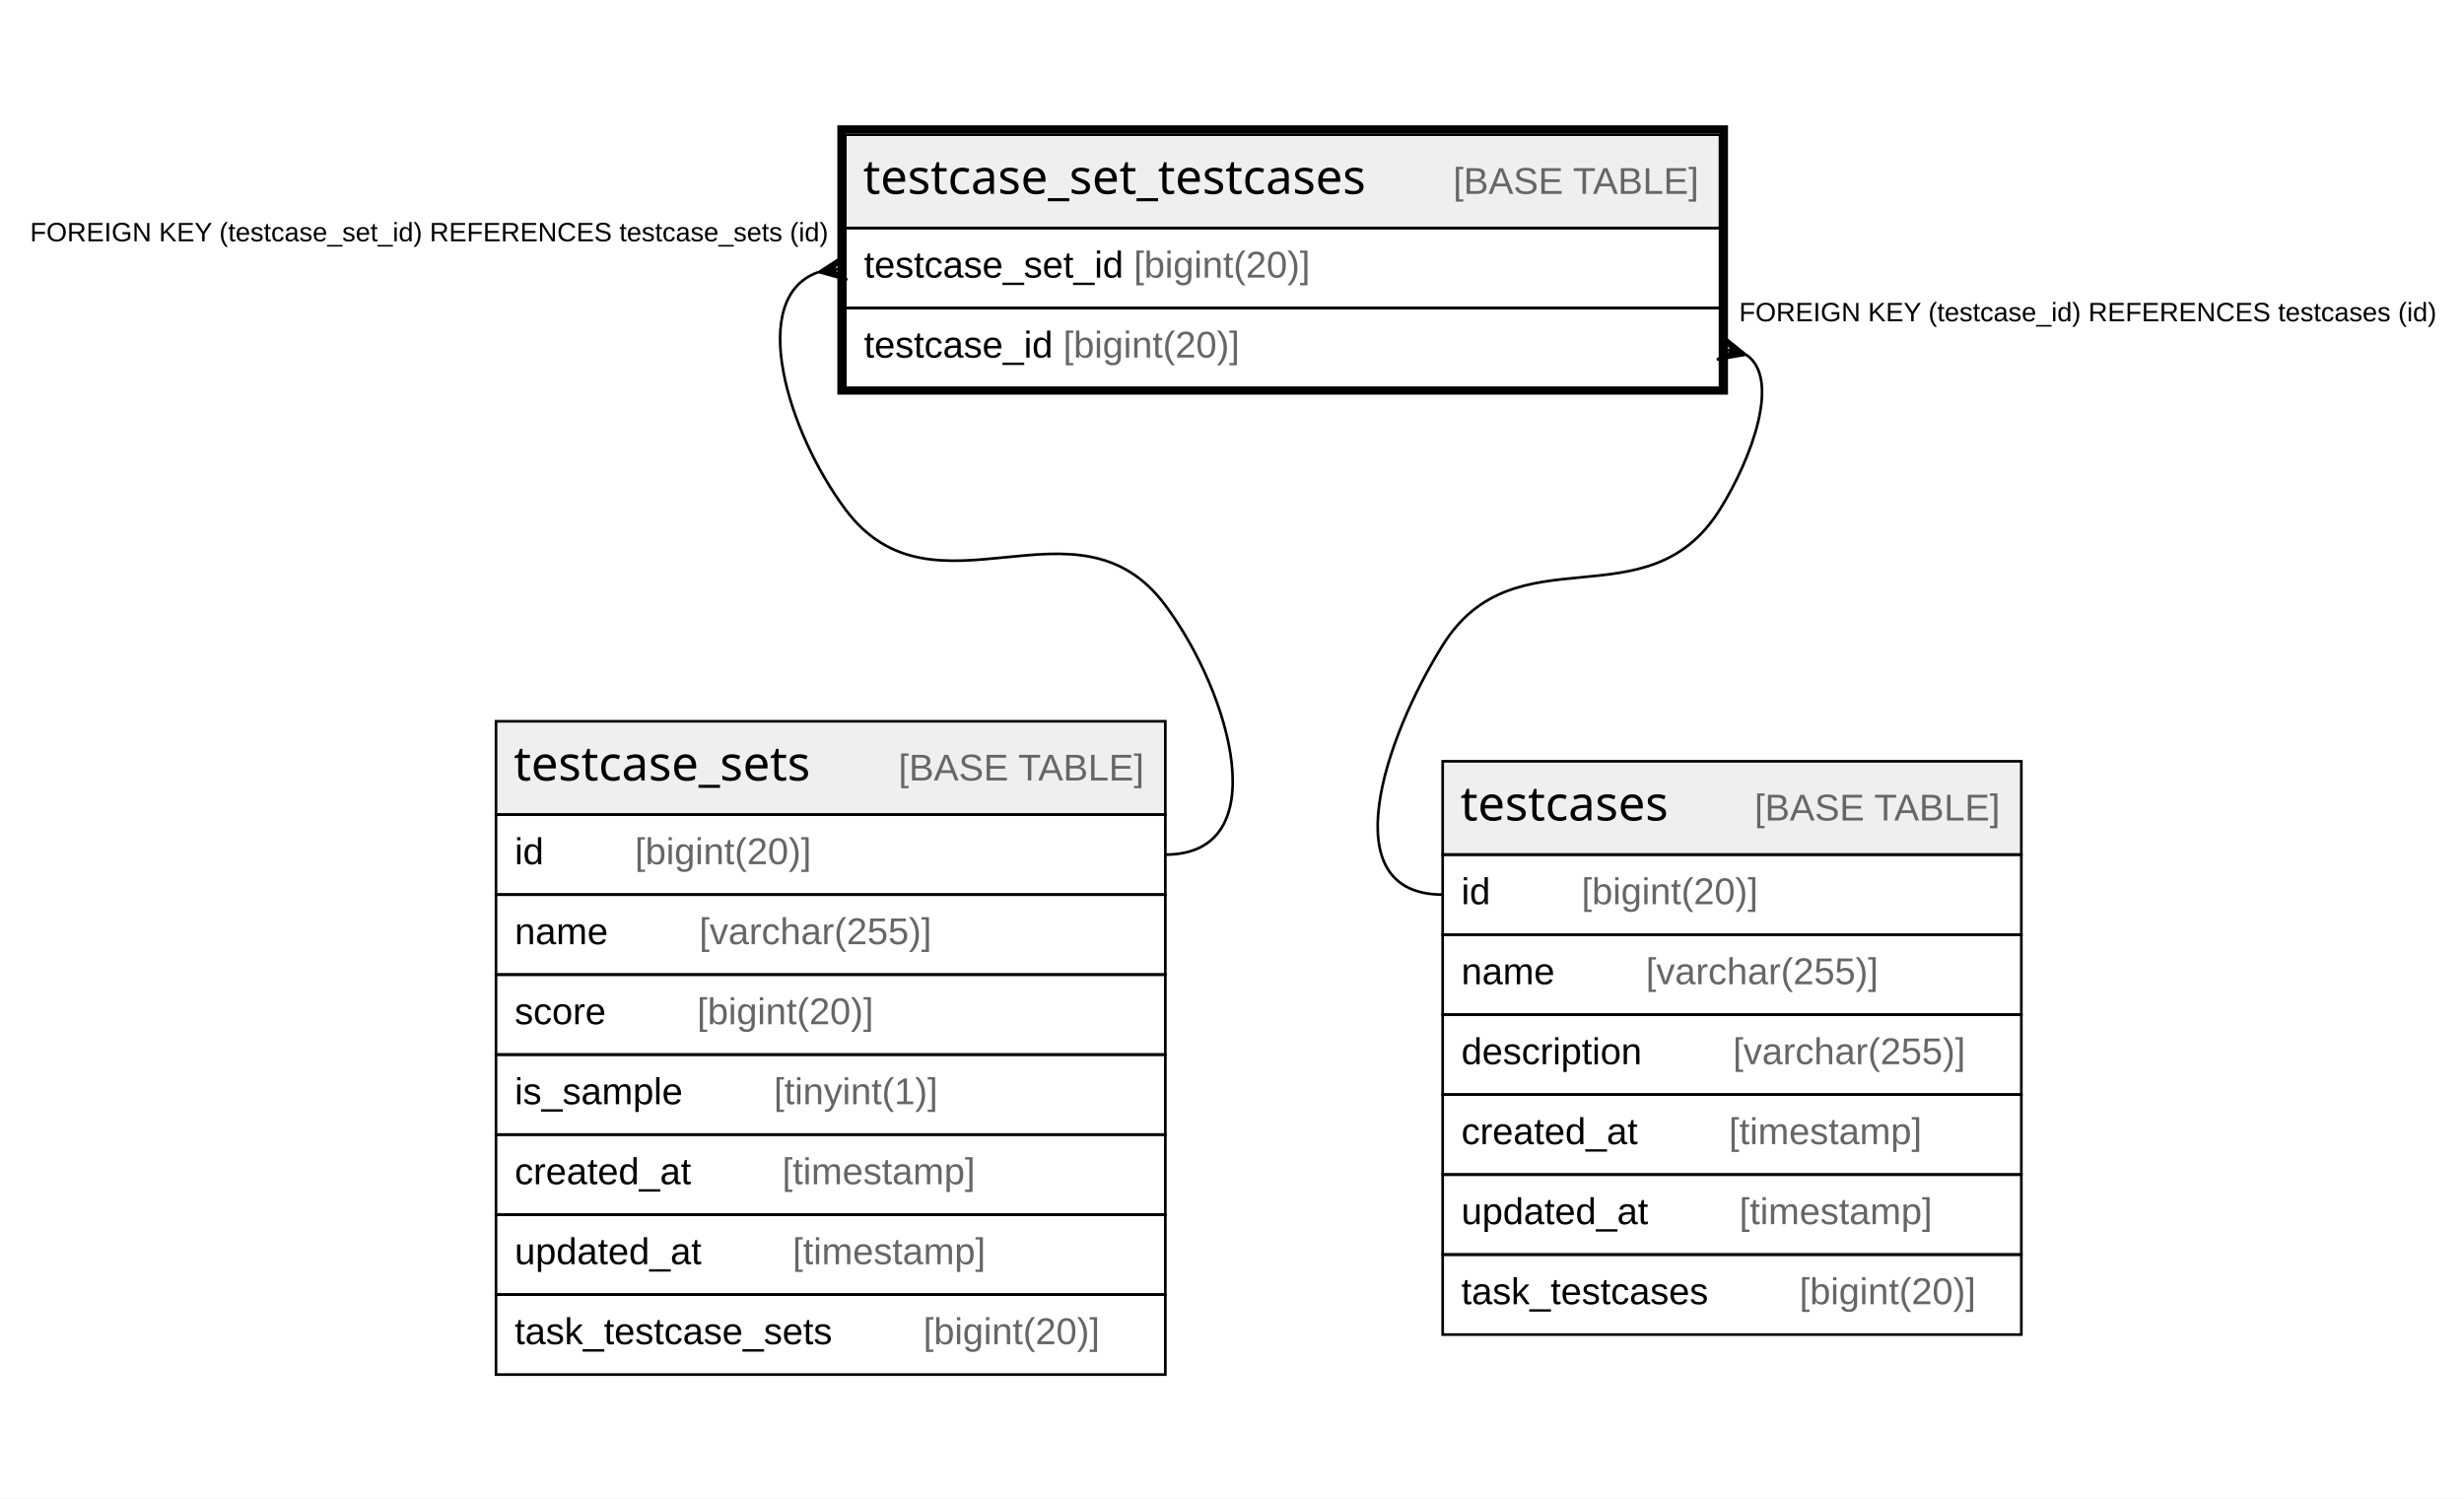
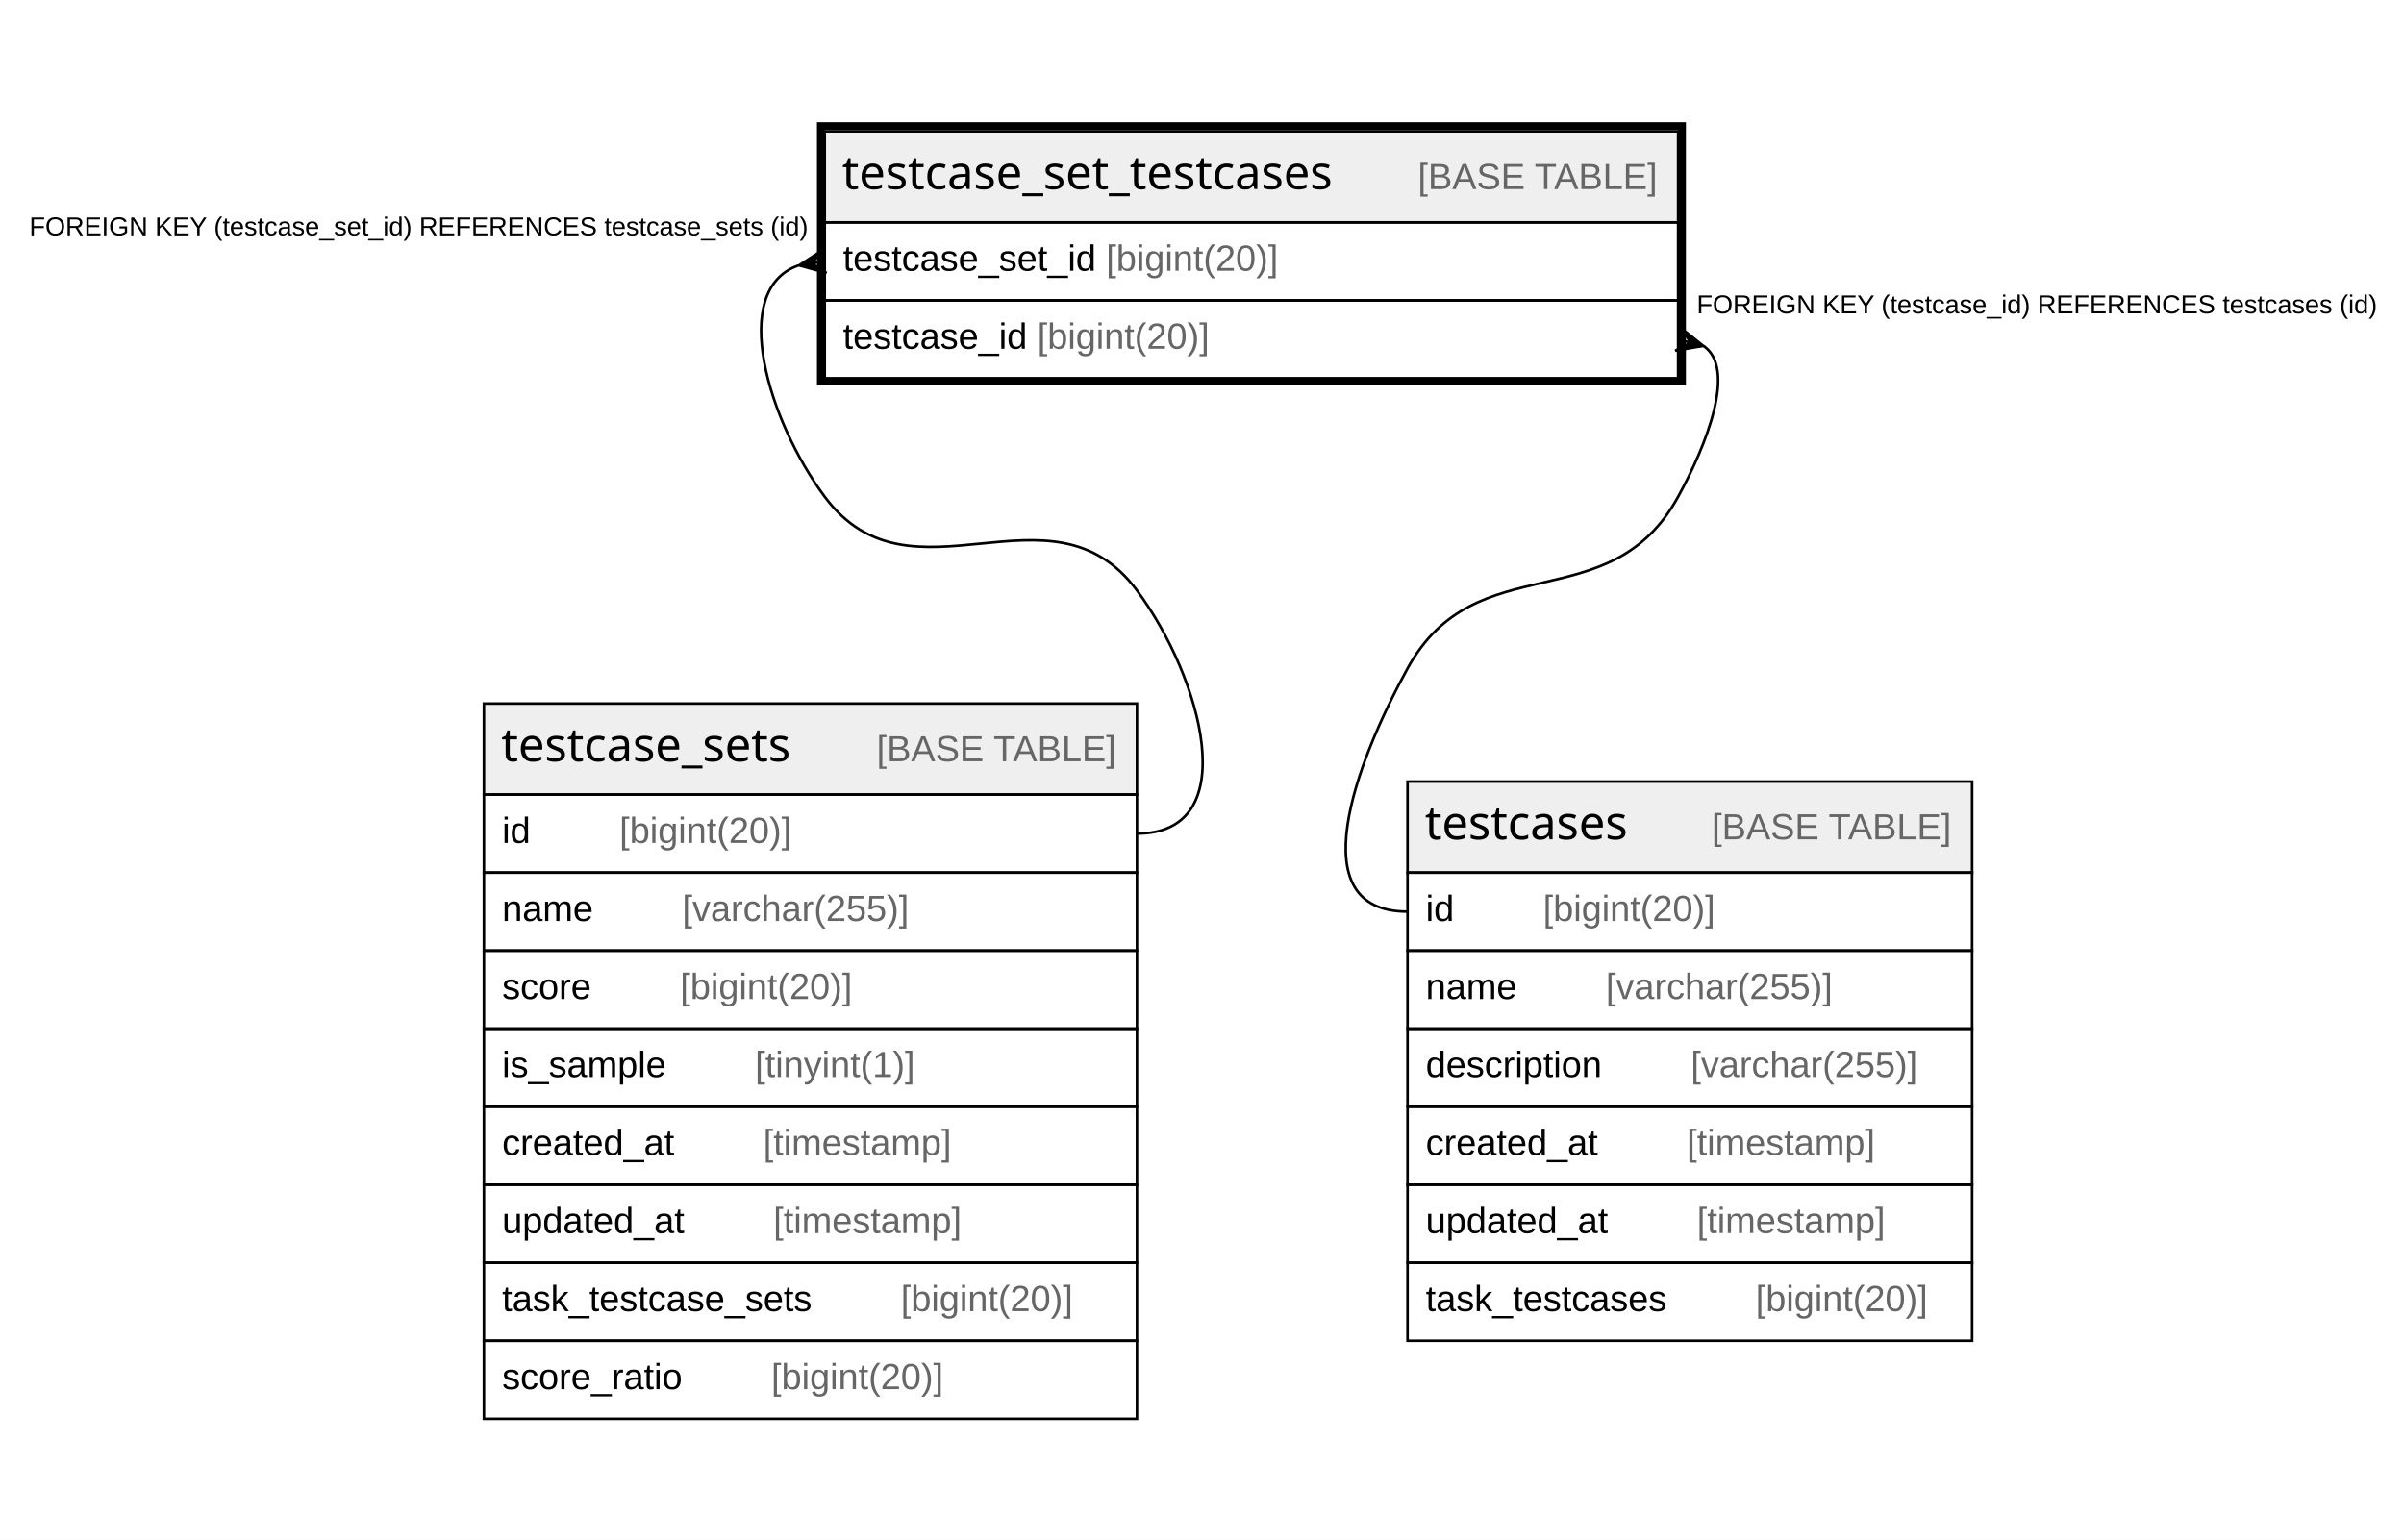
- <svg xmlns="http://www.w3.org/2000/svg" width="924pt" height="562pt" viewBox="0.00 0.00 924.00 562.00">
-   <g id="graph0" class="graph" transform="scale(1 1) rotate(0) translate(4 558)">
-     <polygon fill="#ffffff" stroke="transparent" points="-4,4 -4,-558 920,-558 920,4 -4,4" />
+ <svg xmlns="http://www.w3.org/2000/svg" width="924pt" height="592pt" viewBox="0.00 0.00 924.00 592.00">
+   <g id="graph0" class="graph" transform="scale(1 1) rotate(0) translate(4 588)">
+     <polygon fill="#ffffff" stroke="transparent" points="-4,4 -4,-588 920,-588 920,4 -4,4" />
    <g id="node1" class="node">
-       <polygon fill="#efefef" stroke="transparent" points="313,-472.5 313,-507.5 641,-507.5 641,-472.5 313,-472.5" />
-       <polygon fill="none" stroke="#000000" points="313,-472.5 313,-507.5 641,-507.5 641,-472.5 313,-472.5" />
-       <text text-anchor="start" x="319.683" y="-485.3" font-family="Arial Bold" font-size="18.00" fill="#000000">testcase_set_testcases</text>
-       <text text-anchor="start" x="506.749" y="-485.3" font-family="Arial" font-size="14.00" fill="#000000">    </text>
-       <text text-anchor="start" x="540.954" y="-485.3" font-family="Arial" font-size="14.00" fill="#666666">[BASE TABLE]</text>
+       <polygon fill="#efefef" stroke="transparent" points="313,-502.5 313,-537.5 641,-537.5 641,-502.5 313,-502.5" />
+       <polygon fill="none" stroke="#000000" points="313,-502.5 313,-537.5 641,-537.5 641,-502.5 313,-502.5" />
+       <text text-anchor="start" x="319.683" y="-515.3" font-family="Arial Bold" font-size="18.00" fill="#000000">testcase_set_testcases</text>
+       <text text-anchor="start" x="506.749" y="-515.3" font-family="Arial" font-size="14.00" fill="#000000">    </text>
+       <text text-anchor="start" x="540.954" y="-515.3" font-family="Arial" font-size="14.00" fill="#666666">[BASE TABLE]</text>
+       <polygon fill="none" stroke="#000000" points="313,-472.5 313,-502.5 641,-502.5 641,-472.5 313,-472.5" />
+       <text text-anchor="start" x="320" y="-483.9" font-family="Arial" font-size="14.00" fill="#000000">testcase_set_id </text>
+       <text text-anchor="start" x="421.147" y="-483.9" font-family="Arial" font-size="14.00" fill="#666666">[bigint(20)]</text>
      <polygon fill="none" stroke="#000000" points="313,-442.5 313,-472.5 641,-472.5 641,-442.5 313,-442.5" />
-       <text text-anchor="start" x="320" y="-453.9" font-family="Arial" font-size="14.00" fill="#000000">testcase_set_id </text>
-       <text text-anchor="start" x="421.147" y="-453.9" font-family="Arial" font-size="14.00" fill="#666666">[bigint(20)]</text>
-       <polygon fill="none" stroke="#000000" points="313,-412.5 313,-442.5 641,-442.5 641,-412.5 313,-412.5" />
-       <text text-anchor="start" x="320" y="-423.9" font-family="Arial" font-size="14.00" fill="#000000">testcase_id </text>
-       <text text-anchor="start" x="394.691" y="-423.9" font-family="Arial" font-size="14.00" fill="#666666">[bigint(20)]</text>
-       <polygon fill="none" stroke="#000000" stroke-width="3" points="311.5,-411.5 311.5,-509.5 642.5,-509.5 642.5,-411.5 311.5,-411.5" />
+       <text text-anchor="start" x="320" y="-453.9" font-family="Arial" font-size="14.00" fill="#000000">testcase_id </text>
+       <text text-anchor="start" x="394.691" y="-453.9" font-family="Arial" font-size="14.00" fill="#666666">[bigint(20)]</text>
+       <polygon fill="none" stroke="#000000" stroke-width="3" points="311.5,-441.5 311.5,-539.5 642.5,-539.5 642.5,-441.5 311.5,-441.5" />
    </g>
    <g id="node2" class="node">
-       <polygon fill="#efefef" stroke="transparent" points="182,-252.5 182,-287.5 433,-287.5 433,-252.5 182,-252.5" />
-       <polygon fill="none" stroke="#000000" points="182,-252.5 182,-287.5 433,-287.5 433,-252.5 182,-252.5" />
-       <text text-anchor="start" x="188.697" y="-265.3" font-family="Arial Bold" font-size="18.00" fill="#000000">testcase_sets</text>
-       <text text-anchor="start" x="298.735" y="-265.3" font-family="Arial" font-size="14.00" fill="#000000">    </text>
-       <text text-anchor="start" x="332.94" y="-265.3" font-family="Arial" font-size="14.00" fill="#666666">[BASE TABLE]</text>
+       <polygon fill="#efefef" stroke="transparent" points="182,-282.5 182,-317.5 433,-317.5 433,-282.5 182,-282.5" />
+       <polygon fill="none" stroke="#000000" points="182,-282.5 182,-317.5 433,-317.5 433,-282.5 182,-282.5" />
+       <text text-anchor="start" x="188.697" y="-295.3" font-family="Arial Bold" font-size="18.00" fill="#000000">testcase_sets</text>
+       <text text-anchor="start" x="298.735" y="-295.3" font-family="Arial" font-size="14.00" fill="#000000">    </text>
+       <text text-anchor="start" x="332.94" y="-295.3" font-family="Arial" font-size="14.00" fill="#666666">[BASE TABLE]</text>
+       <polygon fill="none" stroke="#000000" points="182,-252.5 182,-282.5 433,-282.5 433,-252.5 182,-252.5" />
+       <text text-anchor="start" x="189" y="-263.9" font-family="Arial" font-size="14.00" fill="#000000">id    </text>
+       <text text-anchor="start" x="234.094" y="-263.9" font-family="Arial" font-size="14.00" fill="#666666">[bigint(20)]</text>
      <polygon fill="none" stroke="#000000" points="182,-222.5 182,-252.5 433,-252.5 433,-222.5 182,-222.5" />
-       <text text-anchor="start" x="189" y="-233.9" font-family="Arial" font-size="14.00" fill="#000000">id    </text>
-       <text text-anchor="start" x="234.094" y="-233.9" font-family="Arial" font-size="14.00" fill="#666666">[bigint(20)]</text>
+       <text text-anchor="start" x="189" y="-233.9" font-family="Arial" font-size="14.00" fill="#000000">name    </text>
+       <text text-anchor="start" x="258.213" y="-233.9" font-family="Arial" font-size="14.00" fill="#666666">[varchar(255)]</text>
      <polygon fill="none" stroke="#000000" points="182,-192.5 182,-222.5 433,-222.5 433,-192.5 182,-192.5" />
-       <text text-anchor="start" x="189" y="-203.9" font-family="Arial" font-size="14.00" fill="#000000">name    </text>
-       <text text-anchor="start" x="258.213" y="-203.9" font-family="Arial" font-size="14.00" fill="#666666">[varchar(255)]</text>
+       <text text-anchor="start" x="189" y="-203.9" font-family="Arial" font-size="14.00" fill="#000000">score    </text>
+       <text text-anchor="start" x="257.431" y="-203.9" font-family="Arial" font-size="14.00" fill="#666666">[bigint(20)]</text>
      <polygon fill="none" stroke="#000000" points="182,-162.5 182,-192.5 433,-192.5 433,-162.5 182,-162.5" />
-       <text text-anchor="start" x="189" y="-173.9" font-family="Arial" font-size="14.00" fill="#000000">score    </text>
-       <text text-anchor="start" x="257.431" y="-173.9" font-family="Arial" font-size="14.00" fill="#666666">[bigint(20)]</text>
+       <text text-anchor="start" x="189" y="-173.9" font-family="Arial" font-size="14.00" fill="#000000">is_sample    </text>
+       <text text-anchor="start" x="286.209" y="-173.9" font-family="Arial" font-size="14.00" fill="#666666">[tinyint(1)]</text>
      <polygon fill="none" stroke="#000000" points="182,-132.5 182,-162.5 433,-162.5 433,-132.5 182,-132.5" />
-       <text text-anchor="start" x="189" y="-143.9" font-family="Arial" font-size="14.00" fill="#000000">is_sample    </text>
-       <text text-anchor="start" x="286.209" y="-143.9" font-family="Arial" font-size="14.00" fill="#666666">[tinyint(1)]</text>
+       <text text-anchor="start" x="189" y="-143.9" font-family="Arial" font-size="14.00" fill="#000000">created_at    </text>
+       <text text-anchor="start" x="289.342" y="-143.9" font-family="Arial" font-size="14.00" fill="#666666">[timestamp]</text>
      <polygon fill="none" stroke="#000000" points="182,-102.5 182,-132.5 433,-132.5 433,-102.5 182,-102.5" />
-       <text text-anchor="start" x="189" y="-113.9" font-family="Arial" font-size="14.00" fill="#000000">created_at    </text>
-       <text text-anchor="start" x="289.342" y="-113.9" font-family="Arial" font-size="14.00" fill="#666666">[timestamp]</text>
+       <text text-anchor="start" x="189" y="-113.9" font-family="Arial" font-size="14.00" fill="#000000">updated_at    </text>
+       <text text-anchor="start" x="293.247" y="-113.9" font-family="Arial" font-size="14.00" fill="#666666">[timestamp]</text>
      <polygon fill="none" stroke="#000000" points="182,-72.5 182,-102.5 433,-102.5 433,-72.5 182,-72.5" />
-       <text text-anchor="start" x="189" y="-83.9" font-family="Arial" font-size="14.00" fill="#000000">updated_at    </text>
-       <text text-anchor="start" x="293.247" y="-83.9" font-family="Arial" font-size="14.00" fill="#666666">[timestamp]</text>
+       <text text-anchor="start" x="189" y="-83.9" font-family="Arial" font-size="14.00" fill="#000000">task_testcase_sets    </text>
+       <text text-anchor="start" x="342.245" y="-83.9" font-family="Arial" font-size="14.00" fill="#666666">[bigint(20)]</text>
      <polygon fill="none" stroke="#000000" points="182,-42.5 182,-72.5 433,-72.5 433,-42.5 182,-42.5" />
-       <text text-anchor="start" x="189" y="-53.9" font-family="Arial" font-size="14.00" fill="#000000">task_testcase_sets    </text>
-       <text text-anchor="start" x="342.245" y="-53.9" font-family="Arial" font-size="14.00" fill="#666666">[bigint(20)]</text>
+       <text text-anchor="start" x="189" y="-53.9" font-family="Arial" font-size="14.00" fill="#000000">score_ratio    </text>
+       <text text-anchor="start" x="292.436" y="-53.9" font-family="Arial" font-size="14.00" fill="#666666">[bigint(20)]</text>
    </g>
    <g id="edge1" class="edge">
-       <path fill="none" stroke="#000000" d="M302.786,-455.912C276.019,-446.375 291.335,-396.119 313,-367 346.238,-322.327 399.762,-375.673 433,-331 457.806,-297.66 474.556,-237.5 433,-237.5" />
-       <polygon fill="#000000" stroke="#000000" points="303.119,-455.964 312.309,-461.947 308.059,-456.732 313,-457.5 313,-457.5 313,-457.5 308.059,-456.732 313.691,-453.053 303.119,-455.964 303.119,-455.964" />
-       <text text-anchor="start" x="7.26" y="-467.5" font-family="Arial" font-size="10.00" fill="#000000">FOREIGN KEY (testcase_set_id) REFERENCES testcase_sets (id)</text>
+       <path fill="none" stroke="#000000" d="M302.786,-485.912C276.019,-476.375 291.335,-426.119 313,-397 346.238,-352.327 399.762,-405.673 433,-361 457.806,-327.66 474.556,-267.5 433,-267.5" />
+       <polygon fill="#000000" stroke="#000000" points="303.119,-485.964 312.309,-491.947 308.059,-486.732 313,-487.5 313,-487.5 313,-487.5 308.059,-486.732 313.691,-483.053 303.119,-485.964 303.119,-485.964" />
+       <text text-anchor="start" x="7.26" y="-497.5" font-family="Arial" font-size="10.00" fill="#000000">FOREIGN KEY (testcase_set_id) REFERENCES testcase_sets (id)</text>
    </g>
    <g id="node3" class="node">
-       <polygon fill="#efefef" stroke="transparent" points="537,-237.5 537,-272.5 754,-272.5 754,-237.5 537,-237.5" />
-       <polygon fill="none" stroke="#000000" points="537,-237.5 537,-272.5 754,-272.5 754,-237.5 537,-237.5" />
-       <text text-anchor="start" x="543.705" y="-250.3" font-family="Arial Bold" font-size="18.00" fill="#000000">testcases</text>
-       <text text-anchor="start" x="619.727" y="-250.3" font-family="Arial" font-size="14.00" fill="#000000">    </text>
-       <text text-anchor="start" x="653.932" y="-250.3" font-family="Arial" font-size="14.00" fill="#666666">[BASE TABLE]</text>
-       <polygon fill="none" stroke="#000000" points="537,-207.5 537,-237.5 754,-237.5 754,-207.5 537,-207.5" />
-       <text text-anchor="start" x="544" y="-218.9" font-family="Arial" font-size="14.00" fill="#000000">id    </text>
-       <text text-anchor="start" x="589.094" y="-218.9" font-family="Arial" font-size="14.00" fill="#666666">[bigint(20)]</text>
-       <polygon fill="none" stroke="#000000" points="537,-177.5 537,-207.5 754,-207.5 754,-177.5 537,-177.5" />
-       <text text-anchor="start" x="544" y="-188.9" font-family="Arial" font-size="14.00" fill="#000000">name    </text>
-       <text text-anchor="start" x="613.213" y="-188.9" font-family="Arial" font-size="14.00" fill="#666666">[varchar(255)]</text>
-       <polygon fill="none" stroke="#000000" points="537,-147.5 537,-177.5 754,-177.5 754,-147.5 537,-147.5" />
-       <text text-anchor="start" x="544" y="-158.9" font-family="Arial" font-size="14.00" fill="#000000">description    </text>
-       <text text-anchor="start" x="645.882" y="-158.9" font-family="Arial" font-size="14.00" fill="#666666">[varchar(255)]</text>
-       <polygon fill="none" stroke="#000000" points="537,-117.5 537,-147.5 754,-147.5 754,-117.5 537,-117.5" />
-       <text text-anchor="start" x="544" y="-128.9" font-family="Arial" font-size="14.00" fill="#000000">created_at    </text>
-       <text text-anchor="start" x="644.342" y="-128.9" font-family="Arial" font-size="14.00" fill="#666666">[timestamp]</text>
-       <polygon fill="none" stroke="#000000" points="537,-87.5 537,-117.5 754,-117.5 754,-87.5 537,-87.5" />
-       <text text-anchor="start" x="544" y="-98.9" font-family="Arial" font-size="14.00" fill="#000000">updated_at    </text>
-       <text text-anchor="start" x="648.247" y="-98.9" font-family="Arial" font-size="14.00" fill="#666666">[timestamp]</text>
-       <polygon fill="none" stroke="#000000" points="537,-57.5 537,-87.5 754,-87.5 754,-57.5 537,-57.5" />
-       <text text-anchor="start" x="544" y="-68.9" font-family="Arial" font-size="14.00" fill="#000000">task_testcases    </text>
-       <text text-anchor="start" x="670.79" y="-68.9" font-family="Arial" font-size="14.00" fill="#666666">[bigint(20)]</text>
+       <polygon fill="#efefef" stroke="transparent" points="537,-252.5 537,-287.5 754,-287.5 754,-252.5 537,-252.5" />
+       <polygon fill="none" stroke="#000000" points="537,-252.5 537,-287.5 754,-287.5 754,-252.5 537,-252.5" />
+       <text text-anchor="start" x="543.705" y="-265.3" font-family="Arial Bold" font-size="18.00" fill="#000000">testcases</text>
+       <text text-anchor="start" x="619.727" y="-265.3" font-family="Arial" font-size="14.00" fill="#000000">    </text>
+       <text text-anchor="start" x="653.932" y="-265.3" font-family="Arial" font-size="14.00" fill="#666666">[BASE TABLE]</text>
+       <polygon fill="none" stroke="#000000" points="537,-222.5 537,-252.5 754,-252.5 754,-222.5 537,-222.5" />
+       <text text-anchor="start" x="544" y="-233.9" font-family="Arial" font-size="14.00" fill="#000000">id    </text>
+       <text text-anchor="start" x="589.094" y="-233.9" font-family="Arial" font-size="14.00" fill="#666666">[bigint(20)]</text>
+       <polygon fill="none" stroke="#000000" points="537,-192.5 537,-222.5 754,-222.5 754,-192.5 537,-192.5" />
+       <text text-anchor="start" x="544" y="-203.9" font-family="Arial" font-size="14.00" fill="#000000">name    </text>
+       <text text-anchor="start" x="613.213" y="-203.9" font-family="Arial" font-size="14.00" fill="#666666">[varchar(255)]</text>
+       <polygon fill="none" stroke="#000000" points="537,-162.5 537,-192.5 754,-192.5 754,-162.5 537,-162.5" />
+       <text text-anchor="start" x="544" y="-173.9" font-family="Arial" font-size="14.00" fill="#000000">description    </text>
+       <text text-anchor="start" x="645.882" y="-173.9" font-family="Arial" font-size="14.00" fill="#666666">[varchar(255)]</text>
+       <polygon fill="none" stroke="#000000" points="537,-132.5 537,-162.5 754,-162.5 754,-132.5 537,-132.5" />
+       <text text-anchor="start" x="544" y="-143.9" font-family="Arial" font-size="14.00" fill="#000000">created_at    </text>
+       <text text-anchor="start" x="644.342" y="-143.9" font-family="Arial" font-size="14.00" fill="#666666">[timestamp]</text>
+       <polygon fill="none" stroke="#000000" points="537,-102.5 537,-132.5 754,-132.5 754,-102.5 537,-102.5" />
+       <text text-anchor="start" x="544" y="-113.9" font-family="Arial" font-size="14.00" fill="#000000">updated_at    </text>
+       <text text-anchor="start" x="648.247" y="-113.9" font-family="Arial" font-size="14.00" fill="#666666">[timestamp]</text>
+       <polygon fill="none" stroke="#000000" points="537,-72.5 537,-102.5 754,-102.5 754,-72.5 537,-72.5" />
+       <text text-anchor="start" x="544" y="-83.9" font-family="Arial" font-size="14.00" fill="#000000">task_testcases    </text>
+       <text text-anchor="start" x="670.79" y="-83.9" font-family="Arial" font-size="14.00" fill="#666666">[bigint(20)]</text>
    </g>
    <g id="edge2" class="edge">
-       <path fill="none" stroke="#000000" d="M650.852,-424.941C663.893,-416.087 653.002,-386.253 641,-367 613.766,-323.313 564.234,-359.687 537,-316 515.017,-280.735 495.444,-222.5 537,-222.5" />
-       <polygon fill="#000000" stroke="#000000" points="650.679,-424.986 639.869,-423.145 645.839,-426.243 641,-427.5 641,-427.5 641,-427.5 645.839,-426.243 642.131,-431.855 650.679,-424.986 650.679,-424.986" />
-       <text text-anchor="start" x="648.157" y="-437.5" font-family="Arial" font-size="10.00" fill="#000000">FOREIGN KEY (testcase_id) REFERENCES testcases (id)</text>
+       <path fill="none" stroke="#000000" d="M650.774,-454.987C663.558,-446.284 651.93,-416.881 641,-397 614.627,-349.027 563.373,-378.973 537,-331 516.98,-294.585 495.444,-237.5 537,-237.5" />
+       <polygon fill="#000000" stroke="#000000" points="650.685,-455.009 639.879,-453.142 645.842,-456.255 641,-457.5 641,-457.5 641,-457.5 645.842,-456.255 642.121,-461.858 650.685,-455.009 650.685,-455.009" />
+       <text text-anchor="start" x="648.157" y="-467.5" font-family="Arial" font-size="10.00" fill="#000000">FOREIGN KEY (testcase_id) REFERENCES testcases (id)</text>
    </g>
  </g>
</svg>
